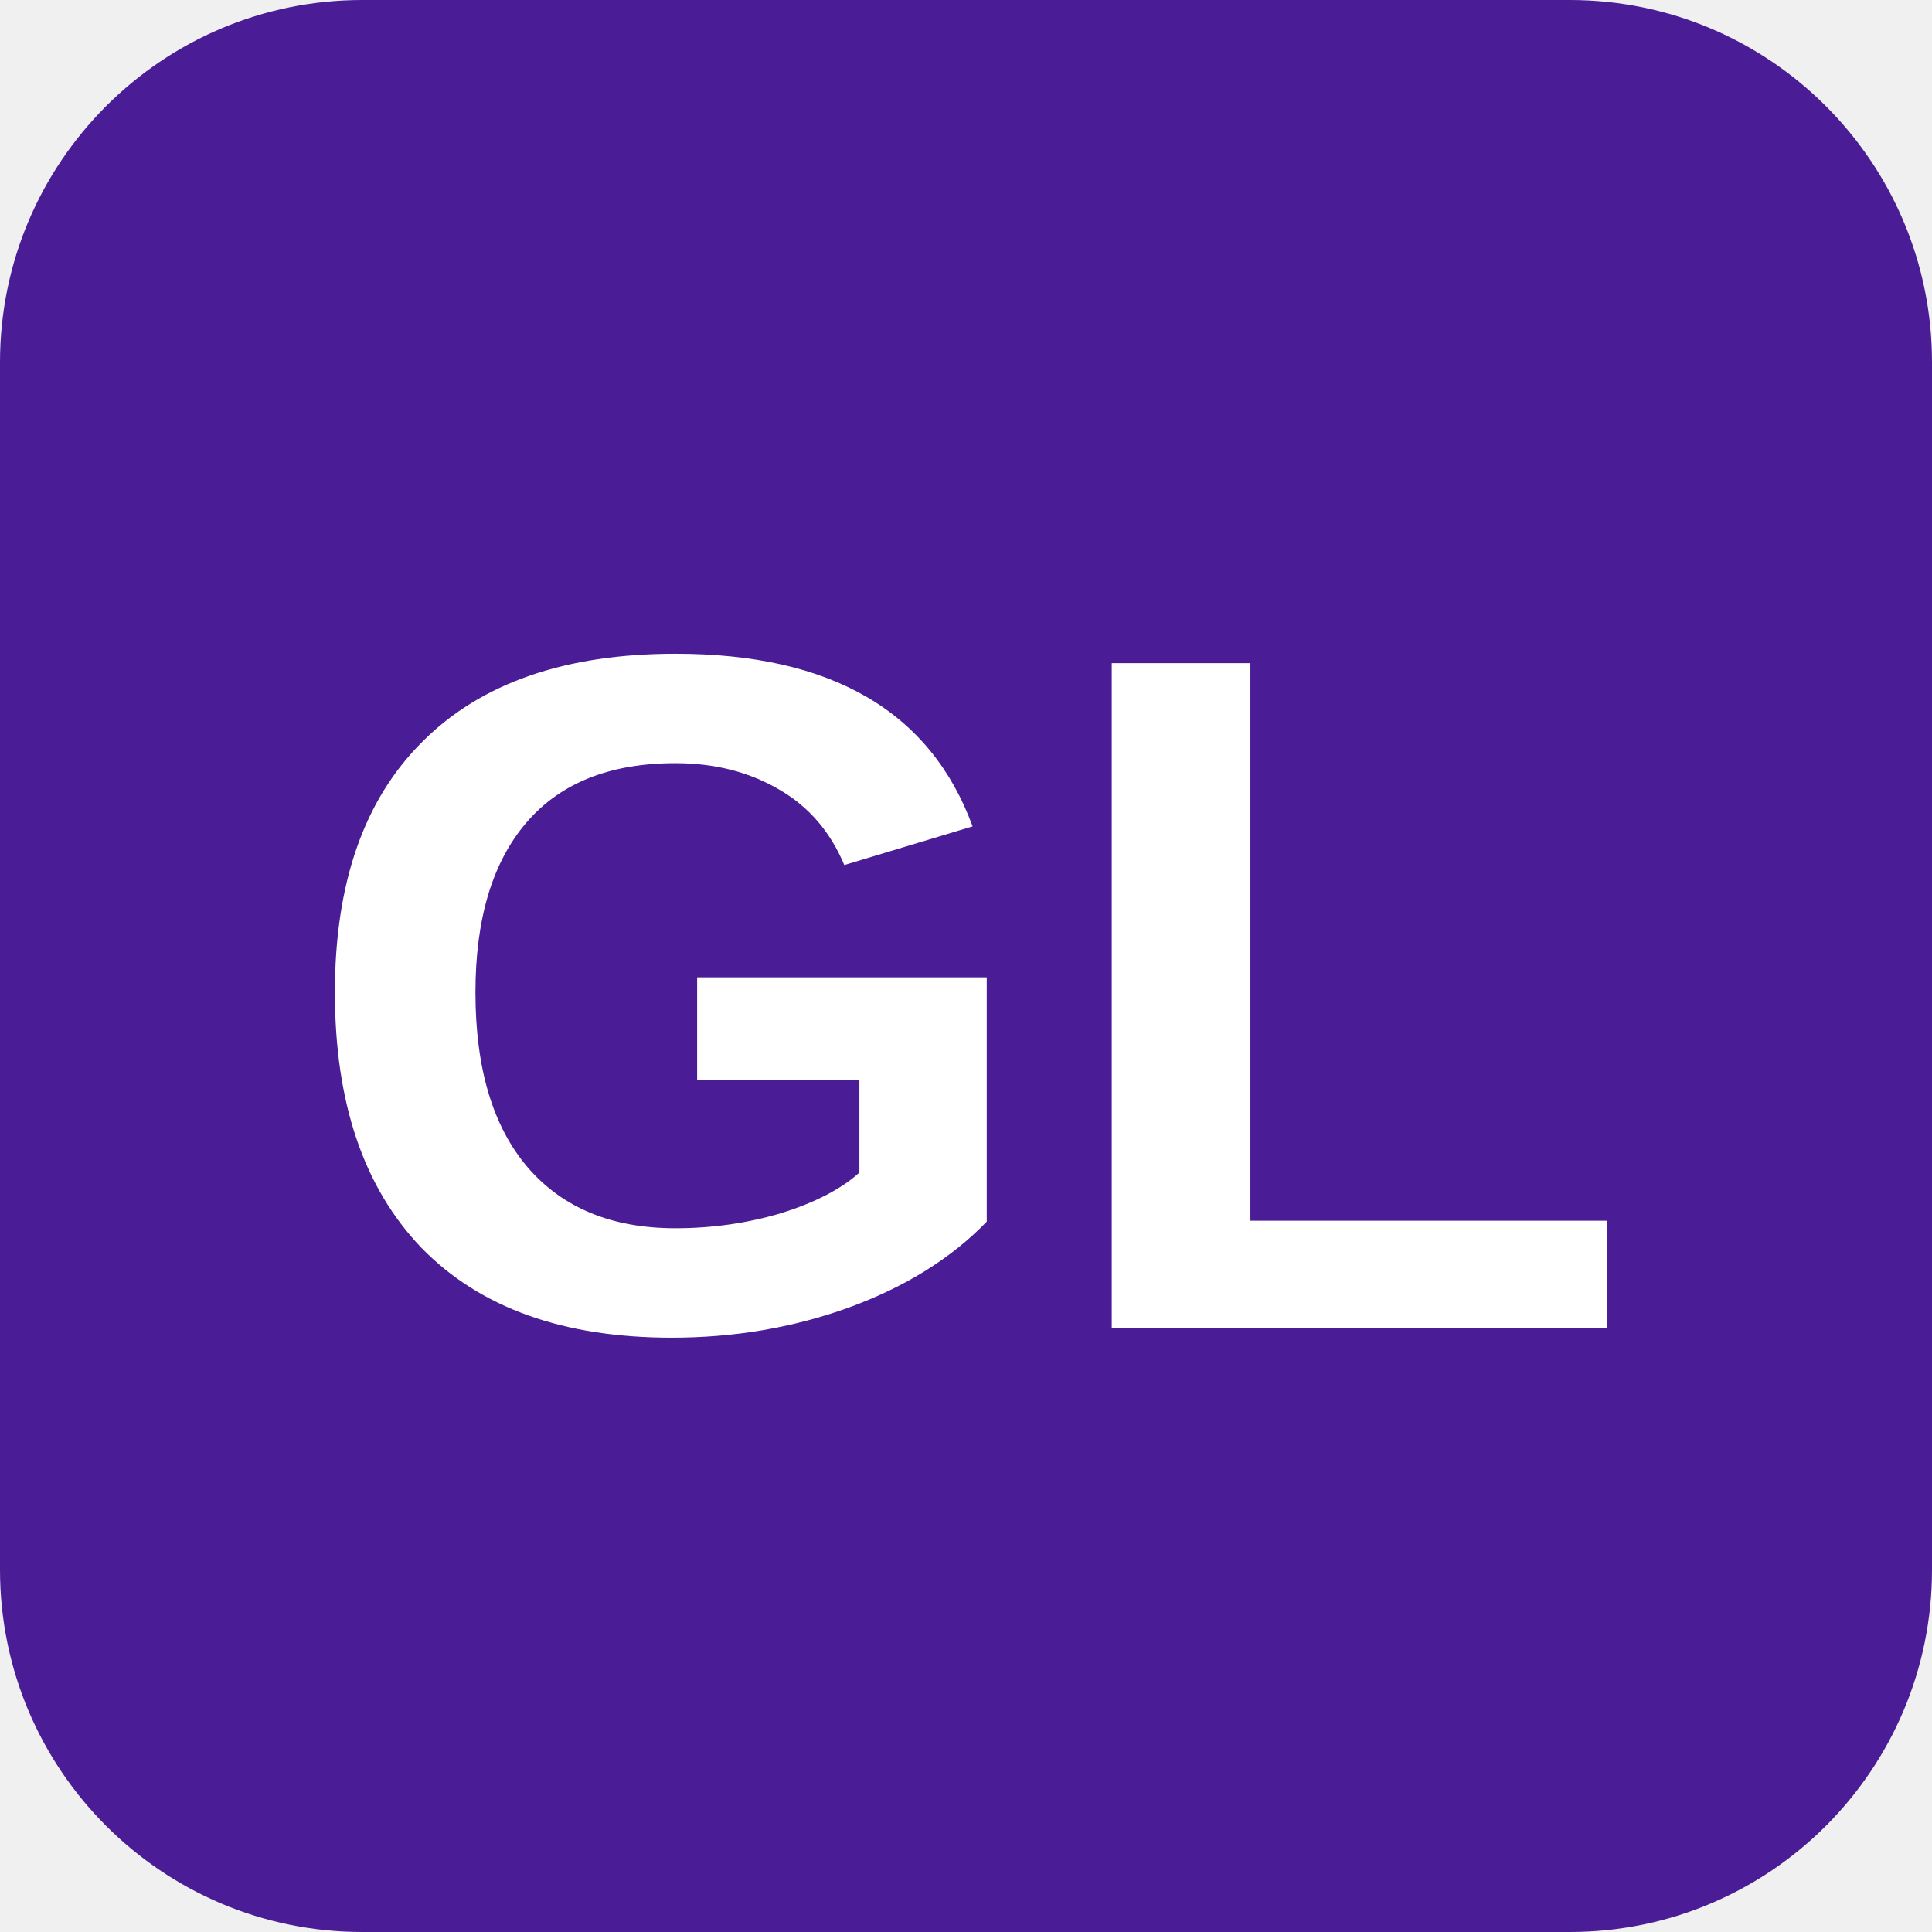
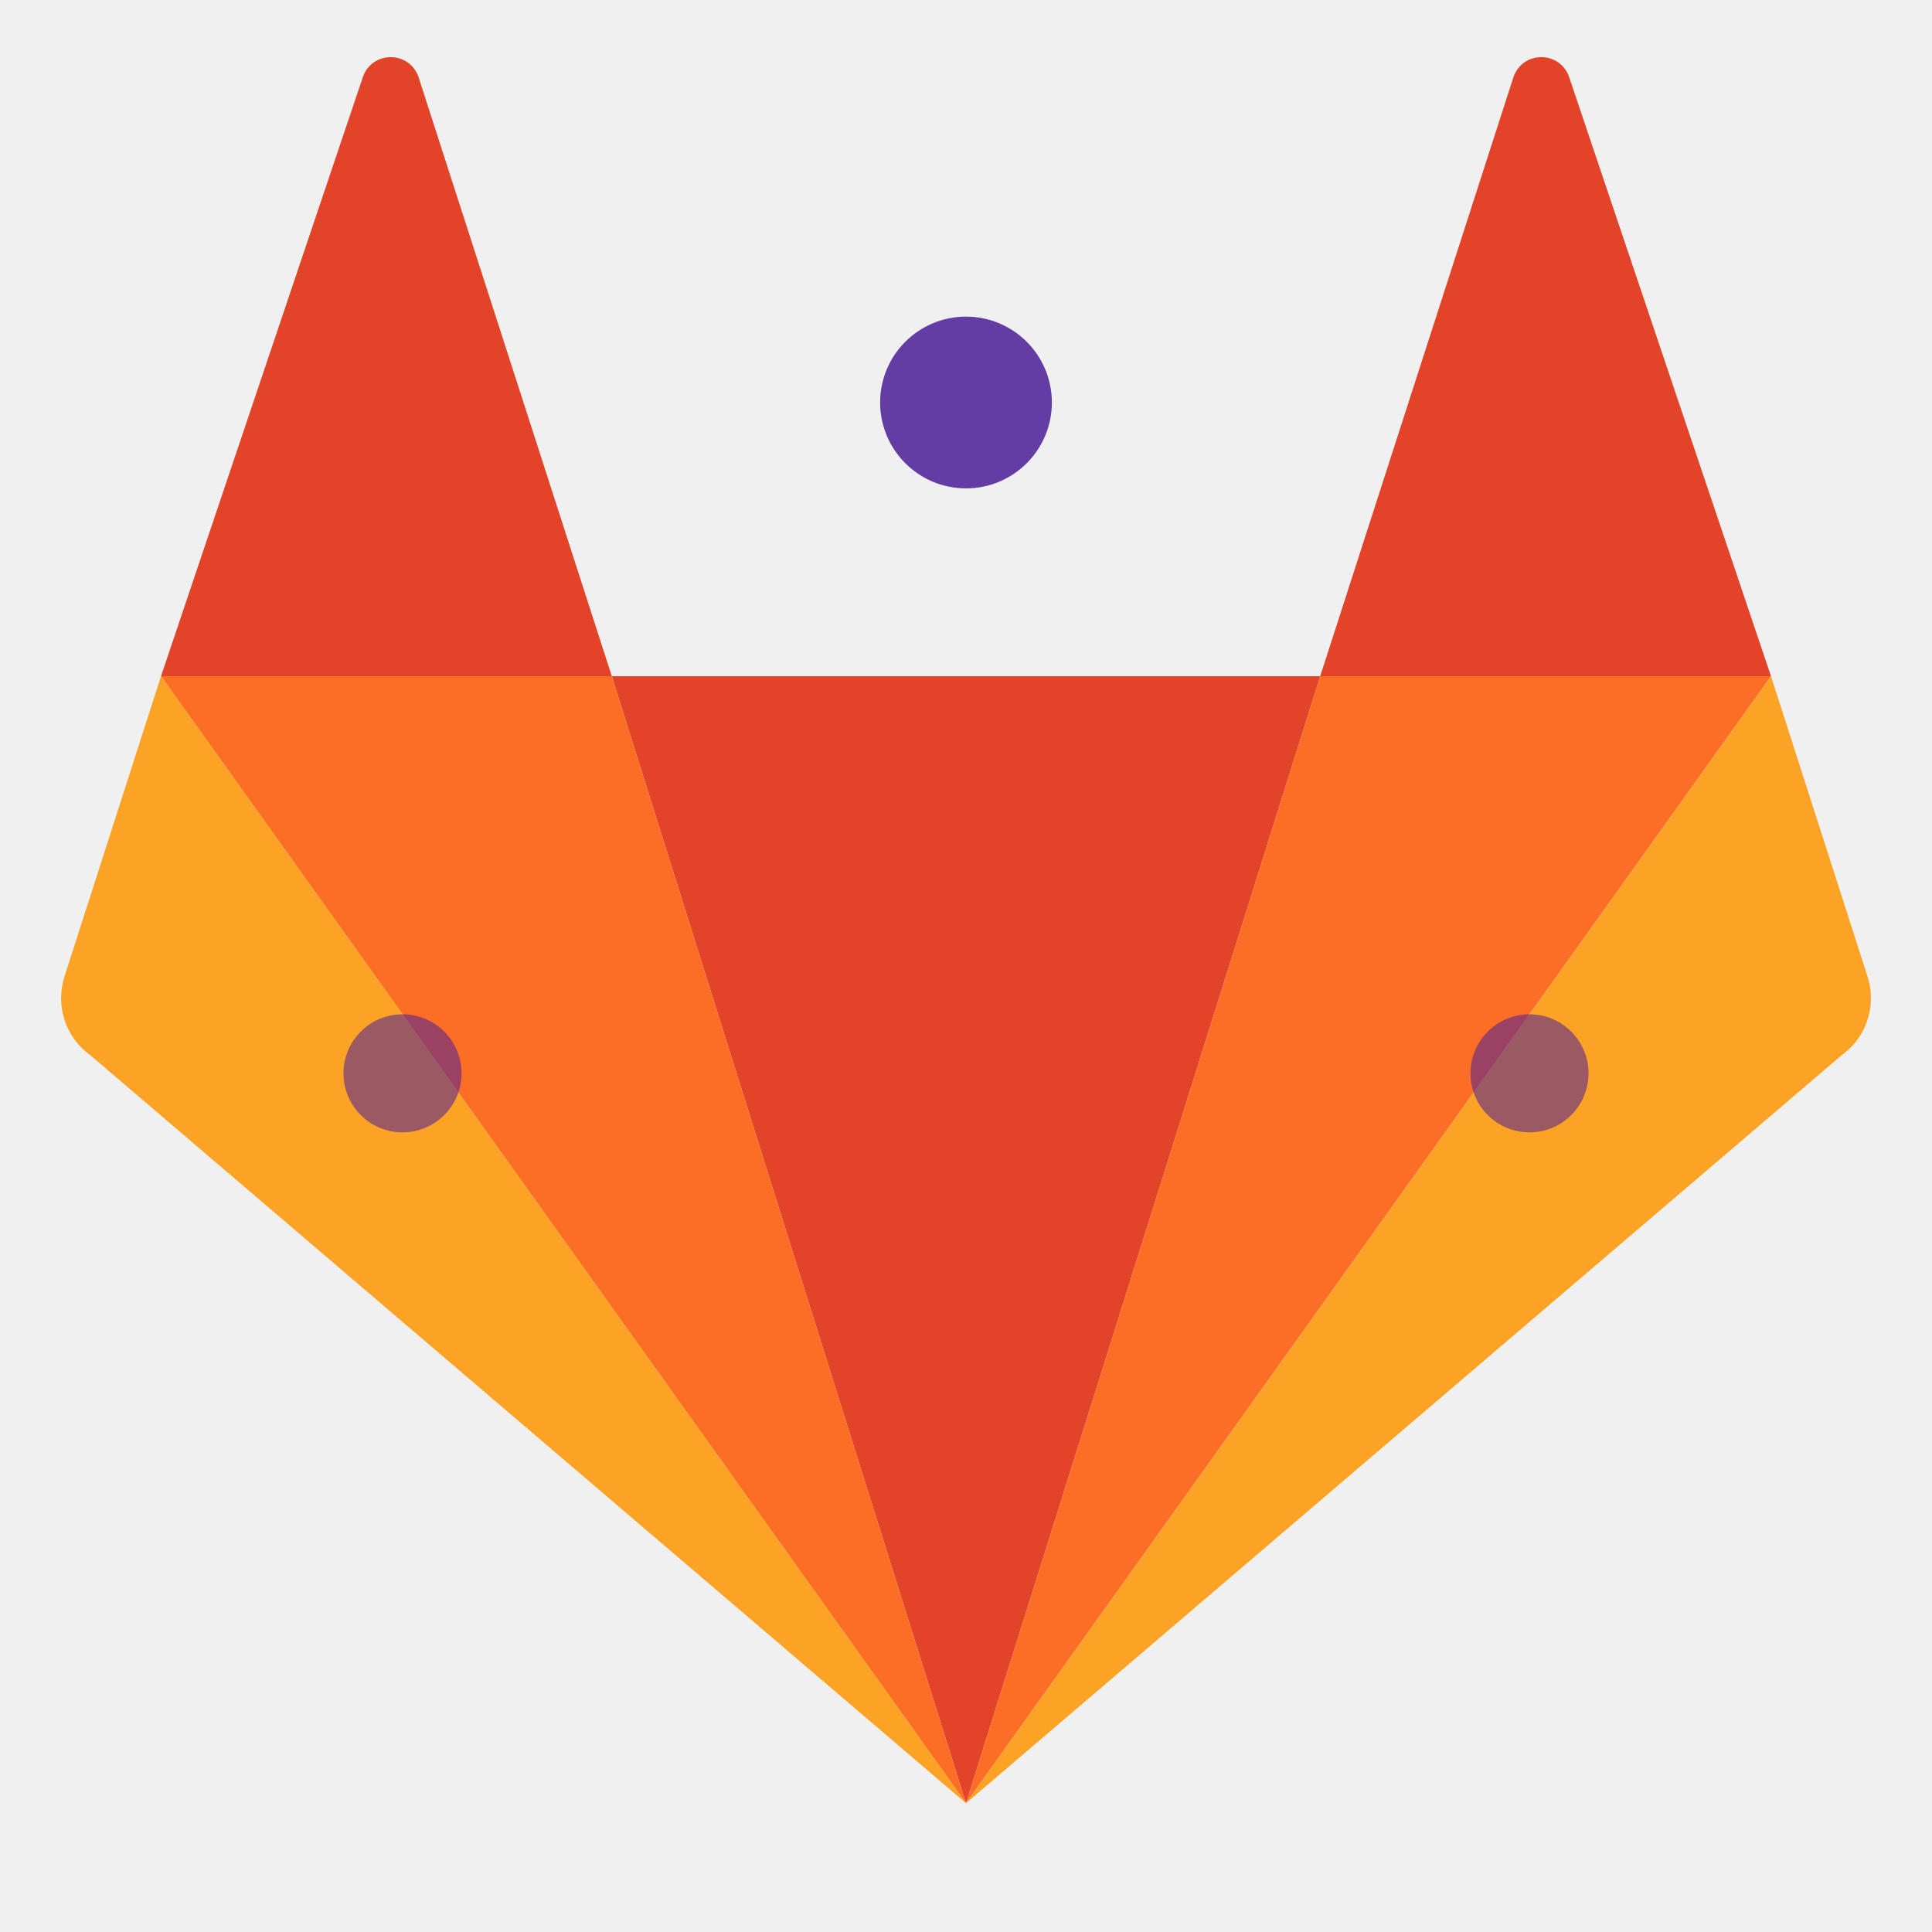
- <svg xmlns="http://www.w3.org/2000/svg" viewBox="0 0 32 32" fill="none">
-   <rect width="32" height="32" rx="6" fill="#4a1d96" />
-   <text x="16" y="22" text-anchor="middle" font-family="Arial,sans-serif" font-weight="bold" font-size="16" fill="white">GL</text>
+ <svg xmlns="http://www.w3.org/2000/svg" viewBox="0 0 36 36" fill="none">
+   <path d="M18 33.6L24.6 12.6H11.4L18 33.6Z" fill="#E24329" />
+   <path d="M18 33.6L11.4 12.6H3L18 33.6Z" fill="#FC6D26" />
+   <path d="M3 12.6L1.2 18.2C1.03 18.74 1.22 19.33 1.68 19.66L18 33.6L3 12.6Z" fill="#FCA326" />
+   <path d="M3 12.6H11.4L7.8 1.44C7.63 0.94 6.93 0.94 6.76 1.44L3 12.6Z" fill="#E24329" />
+   <path d="M18 33.6L24.6 12.6H33L18 33.6Z" fill="#FC6D26" />
+   <path d="M33 12.6L34.8 18.2C34.97 18.74 34.78 19.33 34.32 19.66L18 33.6L33 12.6Z" fill="#FCA326" />
+   <path d="M33 12.6H24.6L28.2 1.44C28.37 0.94 29.07 0.94 29.24 1.44L33 12.6Z" fill="#E24329" />
+   <circle cx="18" cy="7.5" r="1.6" fill="#4a1d96" opacity="0.85" />
+   <circle cx="7.5" cy="20" r="1.1" fill="#4a1d96" opacity="0.55" />
+   <circle cx="28.5" cy="20" r="1.1" fill="#4a1d96" opacity="0.55" />
</svg>
